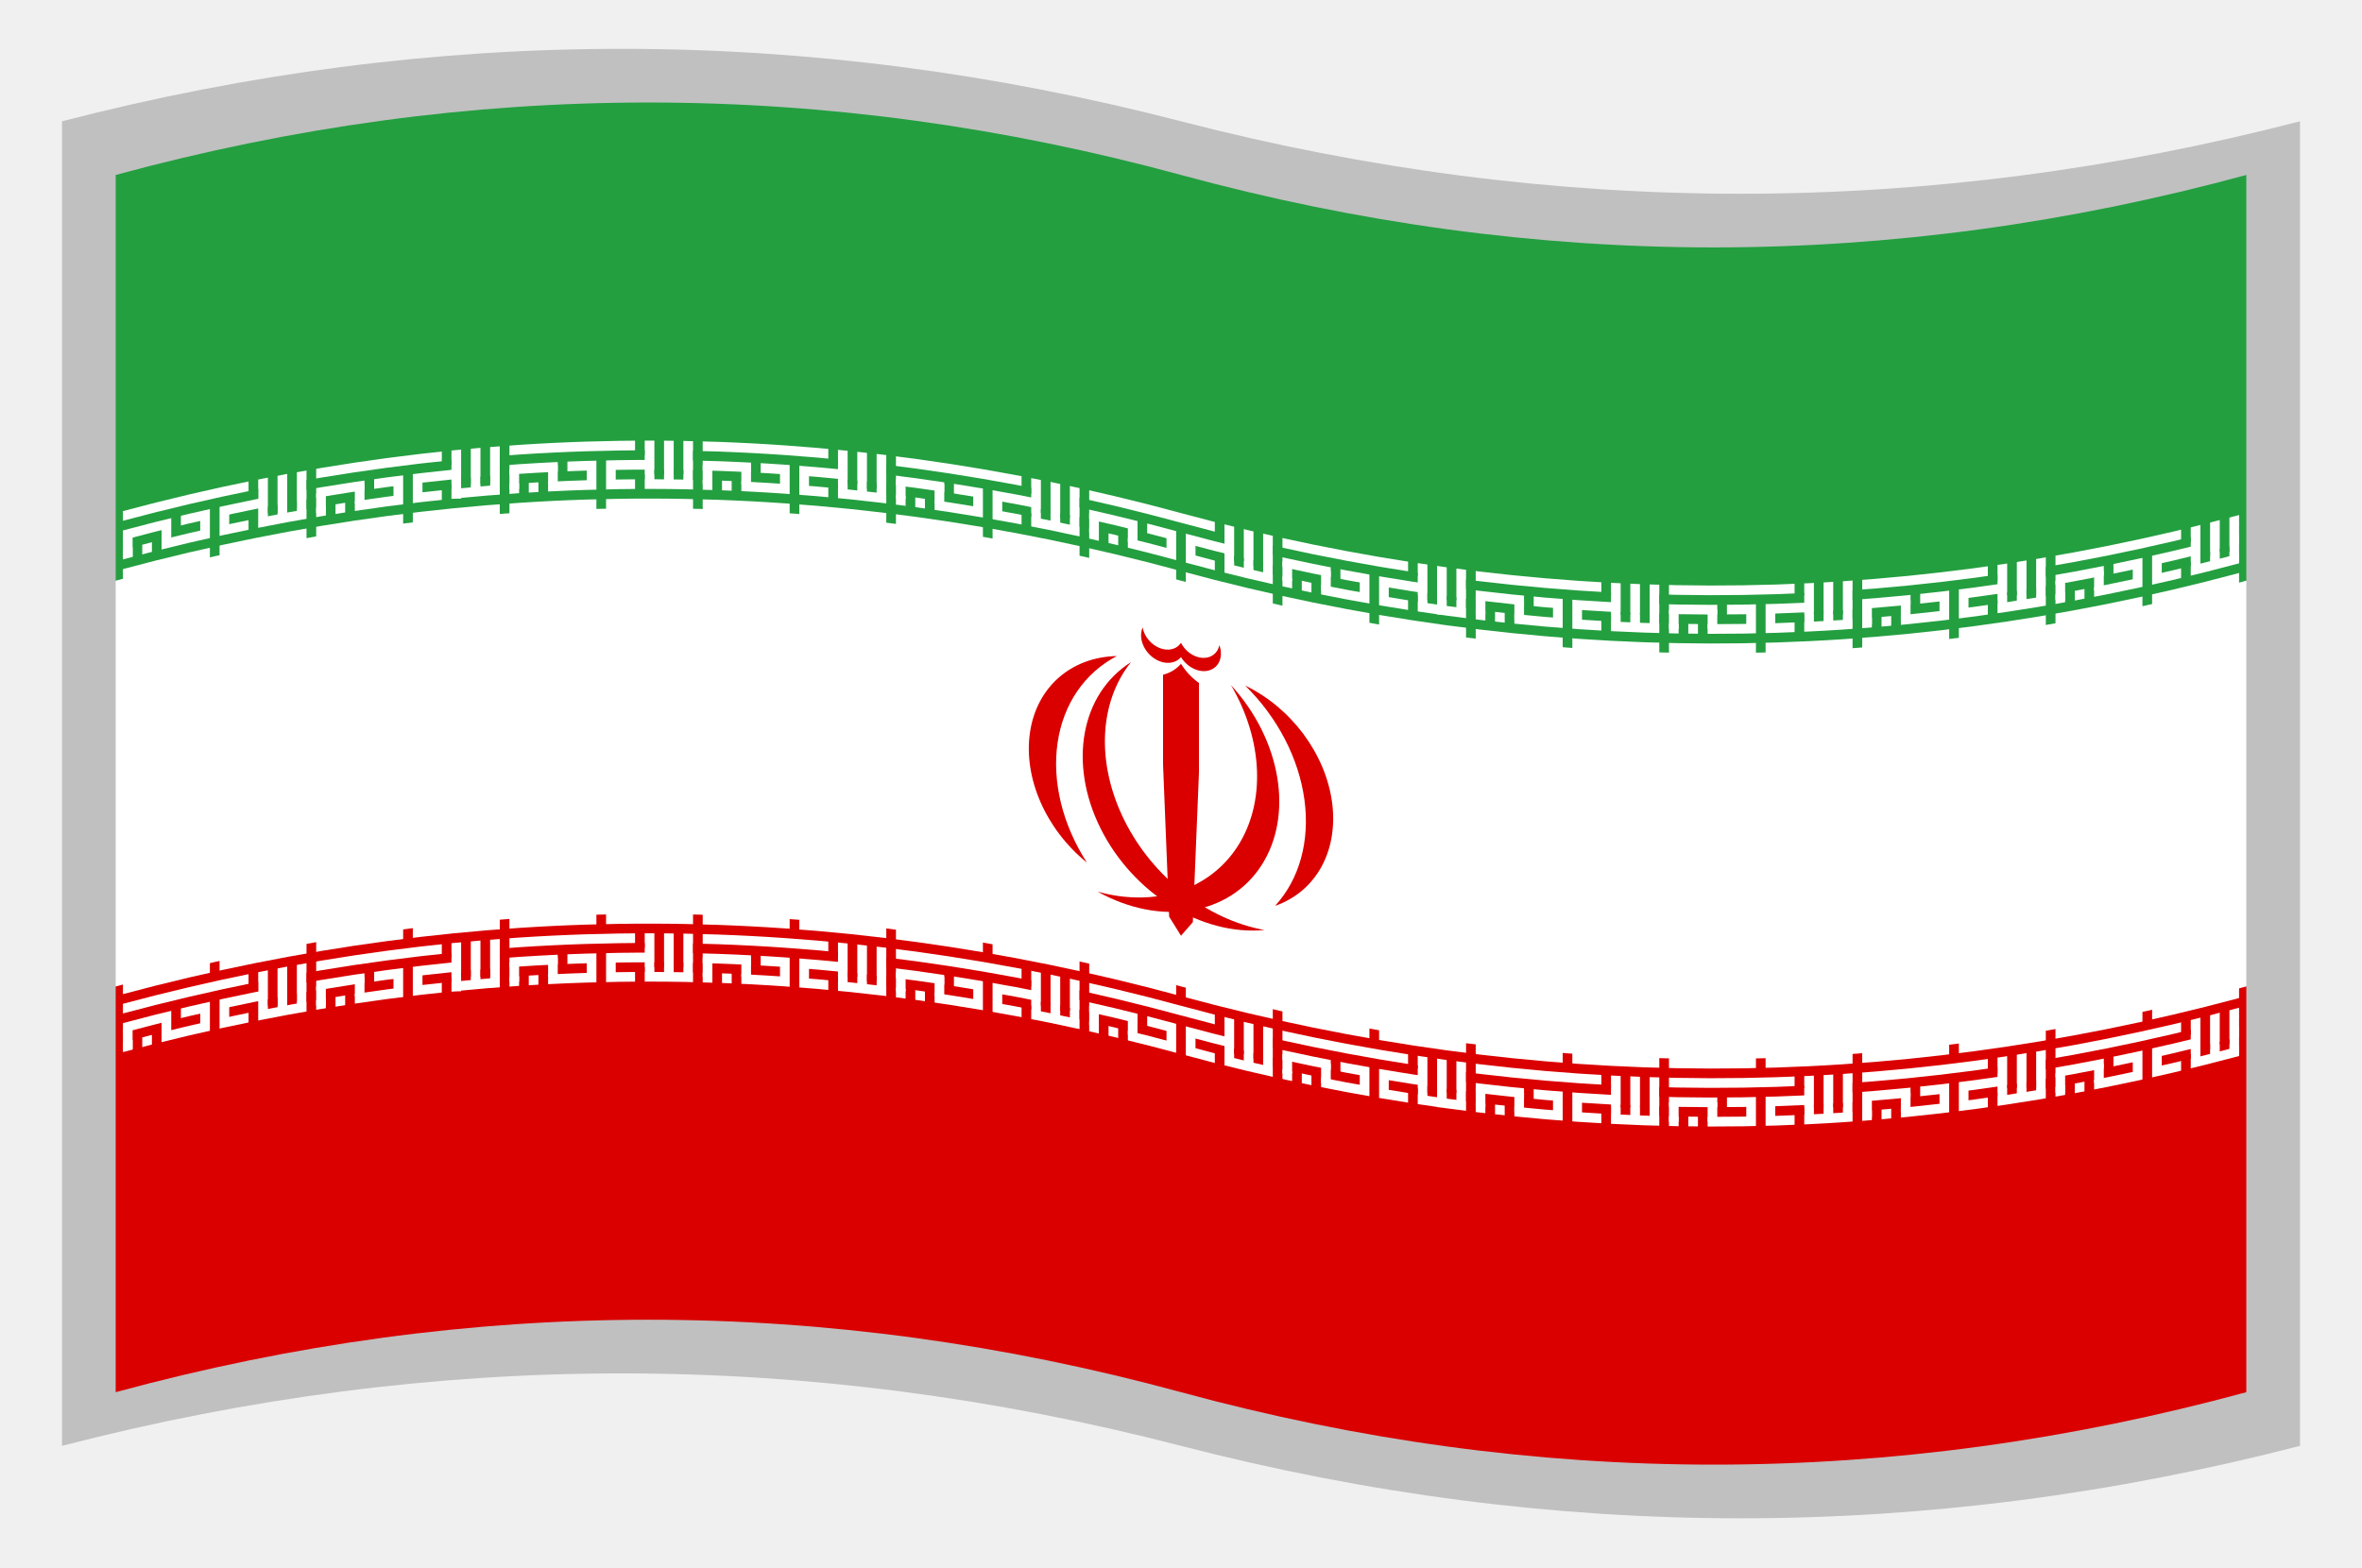
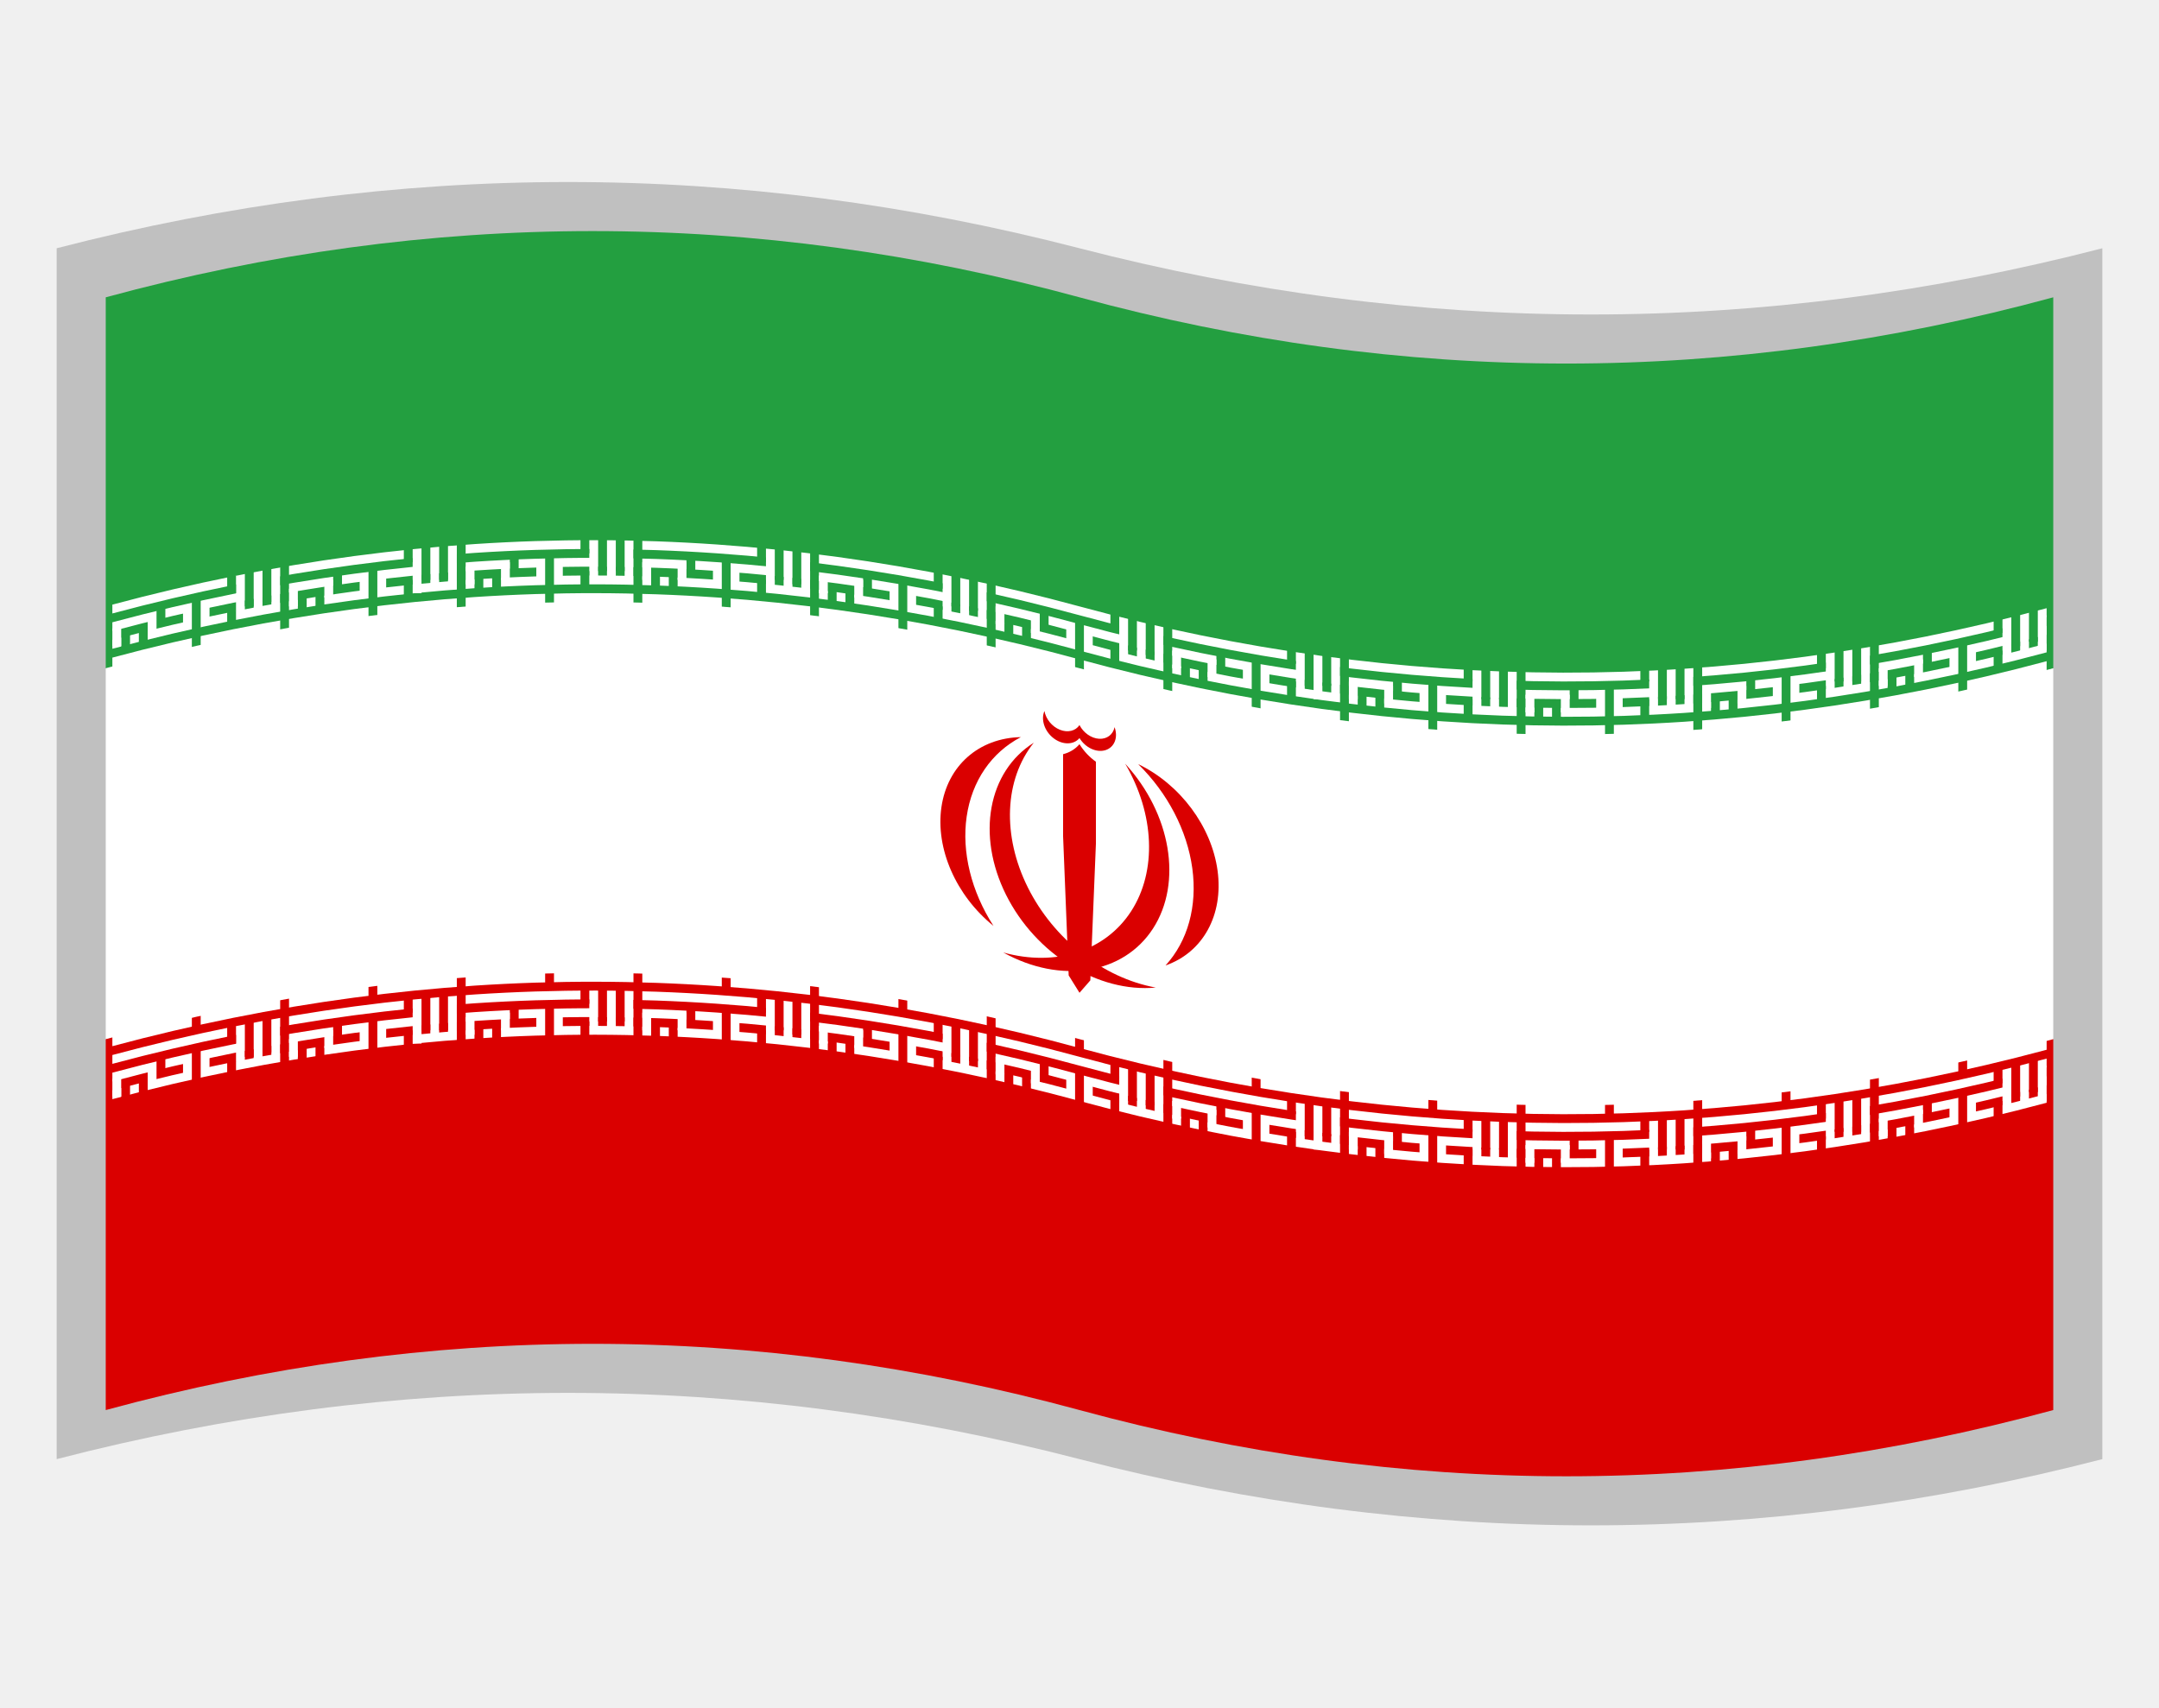
- <svg xmlns="http://www.w3.org/2000/svg" version="1.1" viewBox="-10 -10 440 292">
-   <path fill="#c0c0c0" d="M1.55 12.6q104.225 -27 208.45 0t208.45 0v246.8q-104.225 27 -208.45 0t-208.45 0z" />
-   <g transform="translate(210 136) scale(0.9)">
+ <svg xmlns="http://www.w3.org/2000/svg" version="1.1" viewBox="-10 -10 440 348">
+   <path fill="#c0c0c0" d="M1.55 40.6q104.225 -27 208.45 0t208.45 0v246.8q-104.225 27 -208.45 0t-208.45 0z" />
+   <g transform="translate(210 164) scale(0.9)">
    <path fill="#239f40" d="M-220.5 -126q110.25 -30 220.5 0t220.5 0v84l-110.25 50h-220.5l-110.25 -50z" />
    <g>
      <path fill="#ffffff" d="M-219 -56.405q109.5 -29.391 219 0.405t219 0.405v2q-109.5 29.391 -219 -0.405t-219 -0.405z" />
      <path fill="#ffffff" d="M-219 -52.405q109.5 -29.391 219 0.405t219 0.405v2q-109.5 29.391 -219 -0.405t-219 -0.405z" />
      <path fill="#ffffff" d="M-219 -48.405q109.5 -29.391 219 0.405t219 0.405v2q-109.5 29.391 -219 -0.405t-219 -0.405z" />
      <path fill="#ffffff" d="M-219 -44.405q109.5 -29.391 219 0.405t219 0.405v33h-438z" />
      <path fill="#ffffff" d="M-203 -56h6v4h-6v-4zm12 -6l10 -2v8h-2v-4h-2v5h-2v-4h-2v5h-2v-8z" />
      <path fill="#ffffff" d="M-163 -63h6v4h-6v-4zm12 -5l10 -1v8h-2v-4h-2v5h-2v-4h-2v5h-2v-7z" />
      <path fill="#ffffff" d="M-123 -66h6v4h-6v-4zm12 -4h10v8h-2v-4h-2v4h-2v-4h-2v4h-2v-8z" />
      <path fill="#ffffff" d="M-83 -65h6v4h-6v-4zm12 -3l10 1v8h-2v-4h-2v4h-2v-5h-2v4h-2v-8z" />
      <path fill="#ffffff" d="M-43 -60h6v4h-6v-4zm12 -2l10 2v7h-2v-4h-2v4h-2v-5h-2v4h-2v-8z" />
      <path fill="#ffffff" d="M-3 -52l6 2v4l-6 -2v-4zm12 -1l10 3v8h-2v-5h-2v4h-2v-5h-2v4h-2v-9z" />
      <path fill="#ffffff" d="M37 -43l6 1v4l-6 -1v-4zm12 -2l10 2v8h-2v-5h-2v5h-2v-5h-2v4h-2v-9z" />
      <path fill="#ffffff" d="M77 -37h6v4h-6v-4zm12 -4l10 1v8h-2v-4h-2v4h-2v-4h-2v4h-2v-9z" />
      <path fill="#ffffff" d="M117 -36h6v4h-6v-4zm12 -5h10v8h-2v-4h-2v4h-2v-4h-2v4h-2v-8z" />
      <path fill="#ffffff" d="M157 -39h6v4h-6v-4zm12 -6l10 -1v8h-2v-4h-2v5h-2v-4h-2v4h-2v-8z" />
      <path fill="#ffffff" d="M197 -46h6v4h-6v-4zm12 -6l10 -2v8h-2v-4h-2v5h-2v-4h-2v5h-2v-8z" />
      <path fill="#239f40" d="M-181 -72h2v30h-2v-30zm40 0h2v30h-2v-30zm40 0h2v30h-2v-30zm40 0h2v30h-2v-30zm40 0h2v30h-2v-30zm40 0h2v45h-2v-45zm40 0h2v45h-2v-45zm40 0h2v45h-2v-45zm40 0h2v45h-2v-45zm40 0h2v45h-2v-45z" />
      <path fill="#239f40" d="M-201 -58h2v12h-2v-12zm40 -7h2v12h-2v-12zm40 -3h2v12h-2v-12zm40 1h2v12h-2v-12zm40 5h2v12h-2v-12zm40 9h2v12h-2v-12zm40 9h2v12h-2v-12zm40 5h2v12h-2v-12zm40 1h2v12h-2v-12zm40 -3h2v12h-2v-12zm40 -7h2v12h-2v-12z" />
      <path fill="#239f40" d="M-217 -50h2v4h-2v-4zm4 -1h2v4h-2v-4zm4 -5h2v4h-2v-4zm16 -7h2v4h-2v-4zm0 8h2v4h-2v-4zm4 -9h2v8h-2v-8zm4 -1h2v8h-2v-8z" />
      <path fill="#239f40" d="M-177 -59h2v4h-2v-4zm4 0h2v4h-2v-4zm4 -5h2v4h-2v-4zm16 -6h2v4h-2v-4zm0 8h2v4h-2v-4zm4 -8h2v8h-2v-8zm4 0h2v8h-2v-8z" />
      <path fill="#239f40" d="M-137 -63h2v4h-2v-4zm4 0h2v4h-2v-4zm4 -5h2v4h-2v-4zm16 -4h2v4h-2v-4zm0 8h2v4h-2v-4zm4 -8h2v8h-2v-8zm4 0h2v8h-2v-8z" />
      <path fill="#239f40" d="M-97 -64h2v4h-2v-4zm4 0h2v4h-2v-4zm4 -3h2v4h-2v-4zm16 -3h2v4h-2v-4zm0 8h2v4h-2v-4zm4 -8h2v8h-2v-8zm4 1h2v8h-2v-8z" />
      <path fill="#239f40" d="M-57 -60h2v4h-2v-4zm4 0h2v4h-2v-4zm4 -3h2v4h-2v-4zm16 -1h2v4h-2v-4zm0 8h2v4h-2v-4zm4 -8h2v8h-2v-8zm4 1h2v8h-2v-8z" />
      <path fill="#239f40" d="M-17 -53h2v4h-2v-4zm4 1h2v4h-2v-4zm4 -3h2v4h-2v-4zm16 0h2v4h-2v-4zm0 8h2v4h-2v-4zm4 -7h2v8h-2v-8zm4 1h2v8h-2v-8z" />
      <path fill="#239f40" d="M23 -43h2v4h-2v-4zm4 1h2v4h-2v-4zm4 -4h2v4h-2v-4zm16 -1h2v4h-2v-4zm0 8h2v4h-2v-4zm4 -7h2v8h-2v-8zm4 0h2v8h-2v-8z" />
      <path fill="#239f40" d="M63 -37h2v4h-2v-4zm4 1h2v4h-2v-4zm4 -4h2v4h-2v-4zm16 -3h2v4h-2v-4zm0 8h2v4h-2v-4zm4 -8h2v8h-2v-8zm4 0h2v8h-2v-8z" />
      <path fill="#239f40" d="M103 -34h2v4h-2v-4zm4 0h2v4h-2v-4zm4 -4h2v4h-2v-4zm16 -5h2v4h-2v-4zm0 8h2v4h-2v-4zm4 -8h2v8h-2v-8zm4 0h2v8h-2v-8z" />
      <path fill="#239f40" d="M143 -35h2v4h-2v-4zm4 -1h2v4h-2v-4zm4 -4h2v4h-2v-4zm16 -6h2v4h-2v-4zm0 8h2v4h-2v-4zm4 -9h2v8h-2v-8zm4 0h2v8h-2v-8z" />
      <path fill="#239f40" d="M183 -41h2v4h-2v-4zm4 -1h2v4h-2v-4zm4 -4h2v4h-2v-4zm16 -8h2v4h-2v-4zm0 8h2v4h-2v-4zm4 -9h2v8h-2v-8zm4 -1h2v8h-2v-8z" />
      <path fill="#ffffff" d="M-219 -51h2v4h-2v-4zm8 -2h2v4h-2v-4z" />
      <path fill="#ffffff" d="M-179 -60h2v4h-2v-4zm8 -2h2v4h-2v-4z" />
      <path fill="#ffffff" d="M-139 -65h2v4h-2v-4zm8 -1h2v4h-2v-4z" />
      <path fill="#ffffff" d="M-99 -66h2v4h-2v-4zm8 0h2v4h-2v-4z" />
      <path fill="#ffffff" d="M-59 -63h2v4h-2v-4zm8 1h2v4h-2v-4z" />
      <path fill="#ffffff" d="M-19 -56h2v4h-2v-4zm8 2h2v4h-2v-4z" />
      <path fill="#ffffff" d="M21 -46h2v4h-2v-4zm8 2h2v4h-2v-4z" />
      <path fill="#ffffff" d="M61 -39h2v4h-2v-4zm8 1h2v4h-2v-4z" />
      <path fill="#ffffff" d="M101 -36h2v4h-2v-4zm8 0h2v4h-2v-4z" />
      <path fill="#ffffff" d="M141 -37h2v4h-2v-4zm8 -1h2v4h-2v-4z" />
      <path fill="#ffffff" d="M181 -42h2v4h-2v-4zm8 -2h2v4h-2v-4z" />
    </g>
    <path fill="#da0000" d="M-220.5   42l110.25 -50h220.5l110.25 50v84q-110.25 30 -220.5 0t-220.5 0z" />
    <g>
      <path fill="#ffffff" d="M-219 25.405h438v19q-109.5 29.391 -219 -0.405t-219 -0.405z" />
      <path fill="#ffffff" d="M-219 45.595q109.5 -29.391 219 0.405t219 0.405v2q-109.5 29.391 -219 -0.405t-219 -0.405z" />
      <path fill="#ffffff" d="M-219 49.595q109.5 -29.391 219 0.405t219 0.405v2q-109.5 29.391 -219 -0.405t-219 -0.405z" />
      <path fill="#ffffff" d="M-219 53.595q109.5 -29.391 219 0.405t219 0.405v2q-109.5 29.391 -219 -0.405t-219 -0.405z" />
      <g transform="translate(0 102)">
        <path fill="#ffffff" d="M-203 -56h6v4h-6v-4zm12 -6l10 -2v8h-2v-4h-2v5h-2v-4h-2v5h-2v-8z" />
        <path fill="#ffffff" d="M-163 -63h6v4h-6v-4zm12 -5l10 -1v8h-2v-4h-2v5h-2v-4h-2v5h-2v-7z" />
        <path fill="#ffffff" d="M-123 -66h6v4h-6v-4zm12 -4h10v8h-2v-4h-2v4h-2v-4h-2v4h-2v-8z" />
        <path fill="#ffffff" d="M-83 -65h6v4h-6v-4zm12 -3l10 1v8h-2v-4h-2v4h-2v-5h-2v4h-2v-8z" />
        <path fill="#ffffff" d="M-43 -60h6v4h-6v-4zm12 -2l10 2v7h-2v-4h-2v4h-2v-5h-2v4h-2v-8z" />
        <path fill="#ffffff" d="M-3 -52l6 2v4l-6 -2v-4zm12 -1l10 3v8h-2v-5h-2v4h-2v-5h-2v4h-2v-9z" />
        <path fill="#ffffff" d="M37 -43l6 1v4l-6 -1v-4zm12 -2l10 2v8h-2v-5h-2v5h-2v-5h-2v4h-2v-9z" />
        <path fill="#ffffff" d="M77 -37h6v4h-6v-4zm12 -4l10 1v8h-2v-4h-2v4h-2v-4h-2v4h-2v-9z" />
        <path fill="#ffffff" d="M117 -36h6v4h-6v-4zm12 -5h10v8h-2v-4h-2v4h-2v-4h-2v4h-2v-8z" />
        <path fill="#ffffff" d="M157 -39h6v4h-6v-4zm12 -6l10 -1v8h-2v-4h-2v5h-2v-4h-2v4h-2v-8z" />
        <path fill="#ffffff" d="M197 -46h6v4h-6v-4zm12 -6l10 -2v8h-2v-4h-2v5h-2v-4h-2v5h-2v-8z" />
        <path fill="#da0000" d="M-181 -75h2v30h-2v-30zm40 0h2v30h-2v-30zm40 0h2v30h-2v-30zm40 0h2v30h-2v-30zm40 0h2v30h-2v-30zm40 0h2v45h-2v-45zm40 0h2v45h-2v-45zm40 0h2v45h-2v-45zm40 0h2v45h-2v-45zm40 0h2v45h-2v-45z" />
        <path fill="#da0000" d="M-201 -68h2v6h-2v-6zm40 -7h2v6h-2v-6zm40 -3h2v6h-2v-6zm40 1h2v6h-2v-6zm40 5h2v6h-2v-6zm40 9h2v6h-2v-6zm40 9h2v6h-2v-6zm40 5h2v6h-2v-6zm40 1h2v6h-2v-6zm40 -3h2v6h-2v-6zm40 -7h2v6h-2v-6z" />
        <path fill="#da0000" d="M-201 -58h2v10h-2v-10zm40 -7h2v10h-2v-10zm40 -3h2v10h-2v-10zm40 1h2v10h-2v-10zm40 5h2v10h-2v-10zm40 9h2v10h-2v-10zm40 9h2v10h-2v-10zm40 5h2v10h-2v-10zm40 1h2v10h-2v-10zm40 -3h2v10h-2v-10zm40 -7h2v10h-2v-10z" />
        <path fill="#da0000" d="M-217 -50h2v4h-2v-4zm4 -1h2v4h-2v-4zm4 -5h2v4h-2v-4zm16 -7h2v4h-2v-4zm0 8h2v4h-2v-4zm4 -9h2v8h-2v-8zm4 -1h2v8h-2v-8z" />
        <path fill="#da0000" d="M-177 -59h2v4h-2v-4zm4 0h2v4h-2v-4zm4 -5h2v4h-2v-4zm16 -6h2v4h-2v-4zm0 8h2v4h-2v-4zm4 -8h2v8h-2v-8zm4 0h2v8h-2v-8z" />
        <path fill="#da0000" d="M-137 -63h2v4h-2v-4zm4 0h2v4h-2v-4zm4 -5h2v4h-2v-4zm16 -4h2v4h-2v-4zm0 8h2v4h-2v-4zm4 -8h2v8h-2v-8zm4 0h2v8h-2v-8z" />
        <path fill="#da0000" d="M-97 -64h2v4h-2v-4zm4 0h2v4h-2v-4zm4 -3h2v4h-2v-4zm16 -3h2v4h-2v-4zm0 8h2v4h-2v-4zm4 -8h2v8h-2v-8zm4 1h2v8h-2v-8z" />
        <path fill="#da0000" d="M-57 -60h2v4h-2v-4zm4 0h2v4h-2v-4zm4 -3h2v4h-2v-4zm16 -1h2v4h-2v-4zm0 8h2v4h-2v-4zm4 -8h2v8h-2v-8zm4 1h2v8h-2v-8z" />
        <path fill="#da0000" d="M-17 -53h2v4h-2v-4zm4 1h2v4h-2v-4zm4 -3h2v4h-2v-4zm16 0h2v4h-2v-4zm0 8h2v4h-2v-4zm4 -7h2v8h-2v-8zm4 1h2v8h-2v-8z" />
        <path fill="#da0000" d="M23 -43h2v4h-2v-4zm4 1h2v4h-2v-4zm4 -4h2v4h-2v-4zm16 -1h2v4h-2v-4zm0 8h2v4h-2v-4zm4 -7h2v8h-2v-8zm4 0h2v8h-2v-8z" />
        <path fill="#da0000" d="M63 -37h2v4h-2v-4zm4 1h2v4h-2v-4zm4 -4h2v4h-2v-4zm16 -3h2v4h-2v-4zm0 8h2v4h-2v-4zm4 -8h2v8h-2v-8zm4 0h2v8h-2v-8z" />
        <path fill="#da0000" d="M103 -34h2v4h-2v-4zm4 0h2v4h-2v-4zm4 -4h2v4h-2v-4zm16 -5h2v4h-2v-4zm0 8h2v4h-2v-4zm4 -8h2v8h-2v-8zm4 0h2v8h-2v-8z" />
        <path fill="#da0000" d="M143 -35h2v4h-2v-4zm4 -1h2v4h-2v-4zm4 -4h2v4h-2v-4zm16 -6h2v4h-2v-4zm0 8h2v4h-2v-4zm4 -9h2v8h-2v-8zm4 0h2v8h-2v-8z" />
        <path fill="#da0000" d="M183 -41h2v4h-2v-4zm4 -1h2v4h-2v-4zm4 -4h2v4h-2v-4zm16 -8h2v4h-2v-4zm0 8h2v4h-2v-4zm4 -9h2v8h-2v-8zm4 -1h2v8h-2v-8z" />
        <path fill="#ffffff" d="M-219 -51h2v4h-2v-4zm8 -2h2v4h-2v-4z" />
        <path fill="#ffffff" d="M-179 -60h2v4h-2v-4zm8 -2h2v4h-2v-4z" />
        <path fill="#ffffff" d="M-139 -65h2v4h-2v-4zm8 -1h2v4h-2v-4z" />
        <path fill="#ffffff" d="M-99 -66h2v4h-2v-4zm8 0h2v4h-2v-4z" />
        <path fill="#ffffff" d="M-59 -63h2v4h-2v-4zm8 1h2v4h-2v-4z" />
        <path fill="#ffffff" d="M-19 -56h2v4h-2v-4zm8 2h2v4h-2v-4z" />
        <path fill="#ffffff" d="M21 -46h2v4h-2v-4zm8 2h2v4h-2v-4z" />
        <path fill="#ffffff" d="M61 -39h2v4h-2v-4zm8 1h2v4h-2v-4z" />
        <path fill="#ffffff" d="M101 -36h2v4h-2v-4zm8 0h2v4h-2v-4z" />
        <path fill="#ffffff" d="M141 -37h2v4h-2v-4zm8 -1h2v4h-2v-4z" />
        <path fill="#ffffff" d="M181 -42h2v4h-2v-4zm8 -2h2v4h-2v-4z" />
      </g>
    </g>
    <path fill="#ffffff" d="M-220.5  -42q110.25 -30 220.5 0t220.5 0v84q-110.25 30 -220.5 0t-220.5 0z" />
    <g transform="matrix(1 0.23 0 1 0 0)">
      <path fill="#da0000" d="M10.349 -22.755A31.5 31.5 0 0 1 -17.267 26.346A28.729 28.729 0 0 0 10.349 -22.755z" />
      <path fill="#da0000" d="M-10.349 -22.755A31.5 31.5 0 0 0 17.267 26.346A28.729 28.729 0 0 1 -10.349 -22.755z" />
      <path fill="#da0000" d="M13.282 -23.343A24.064 24.064 0 0 1 19.478 20.834A31.5 31.5 0 0 0 13.282 -23.343z" />
      <path fill="#da0000" d="M-13.282 -23.343A24.064 24.064 0 0 0 -19.478 20.834A31.5 31.5 0 0 1 -13.282 -23.343z" />
      <path fill="#da0000" d="M0 31.5L2.451 28.127L3.718 -3.163L3.718 -21.678A9.765 9.765 0 0 1 0 -24.799A9.765 9.765 0 0 1 -3.718 -21.678L-3.718 -3.163L-2.451 28.127z" />
      <path fill="#da0000" d="M0 -26.183A4.546 4.546 0 0 0 7.94 -30.483A4.297 4.297 0 0 1 0 -29.126A4.297 4.297 0 0 1 -7.94 -30.483A4.546 4.546 0 0 0 -0 -26.183z" />
    </g>
  </g>
</svg>
